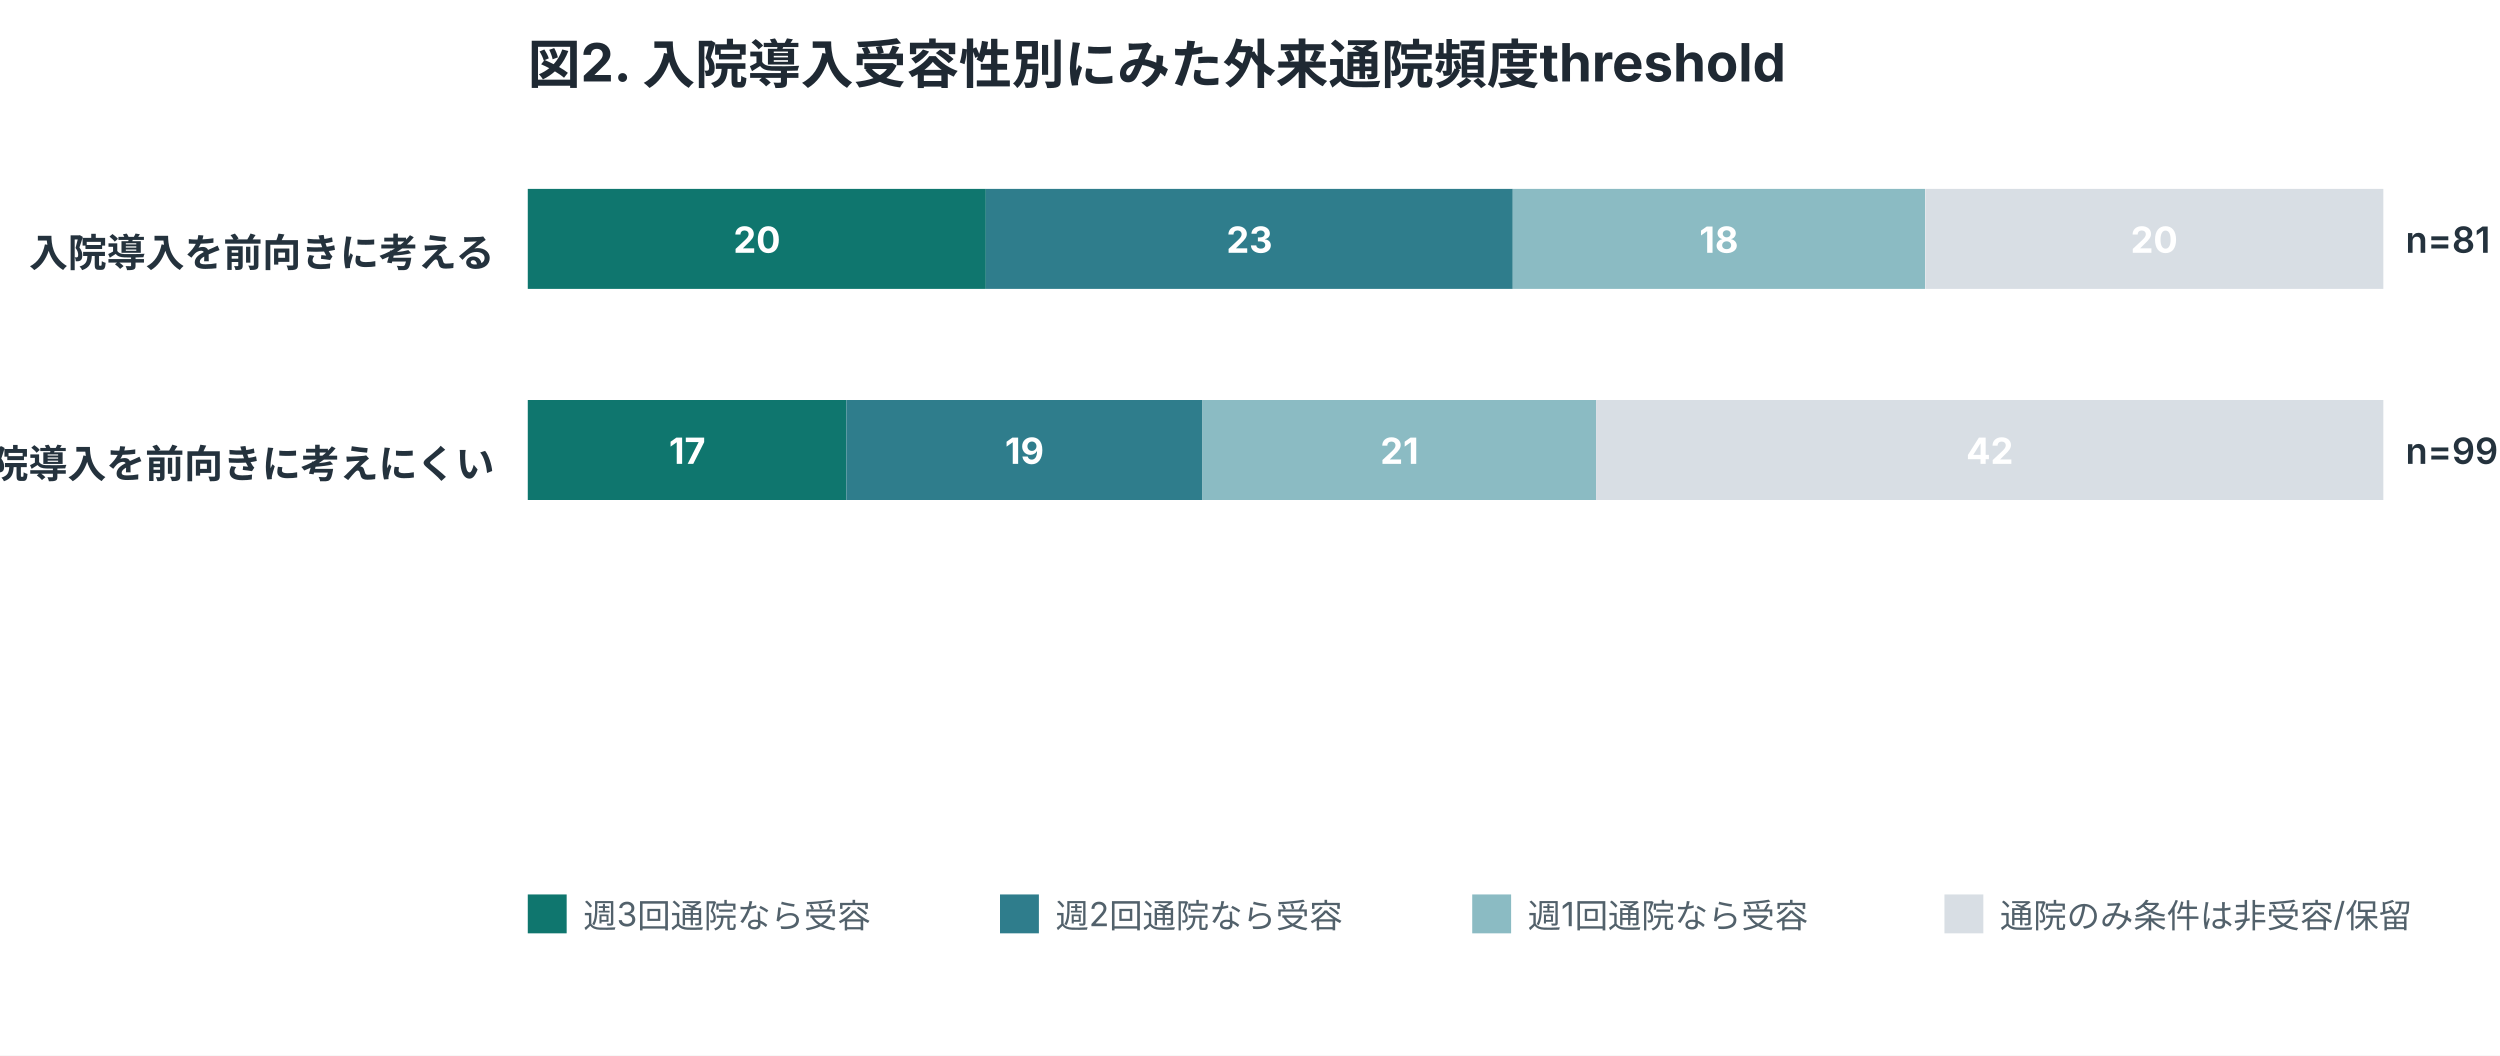
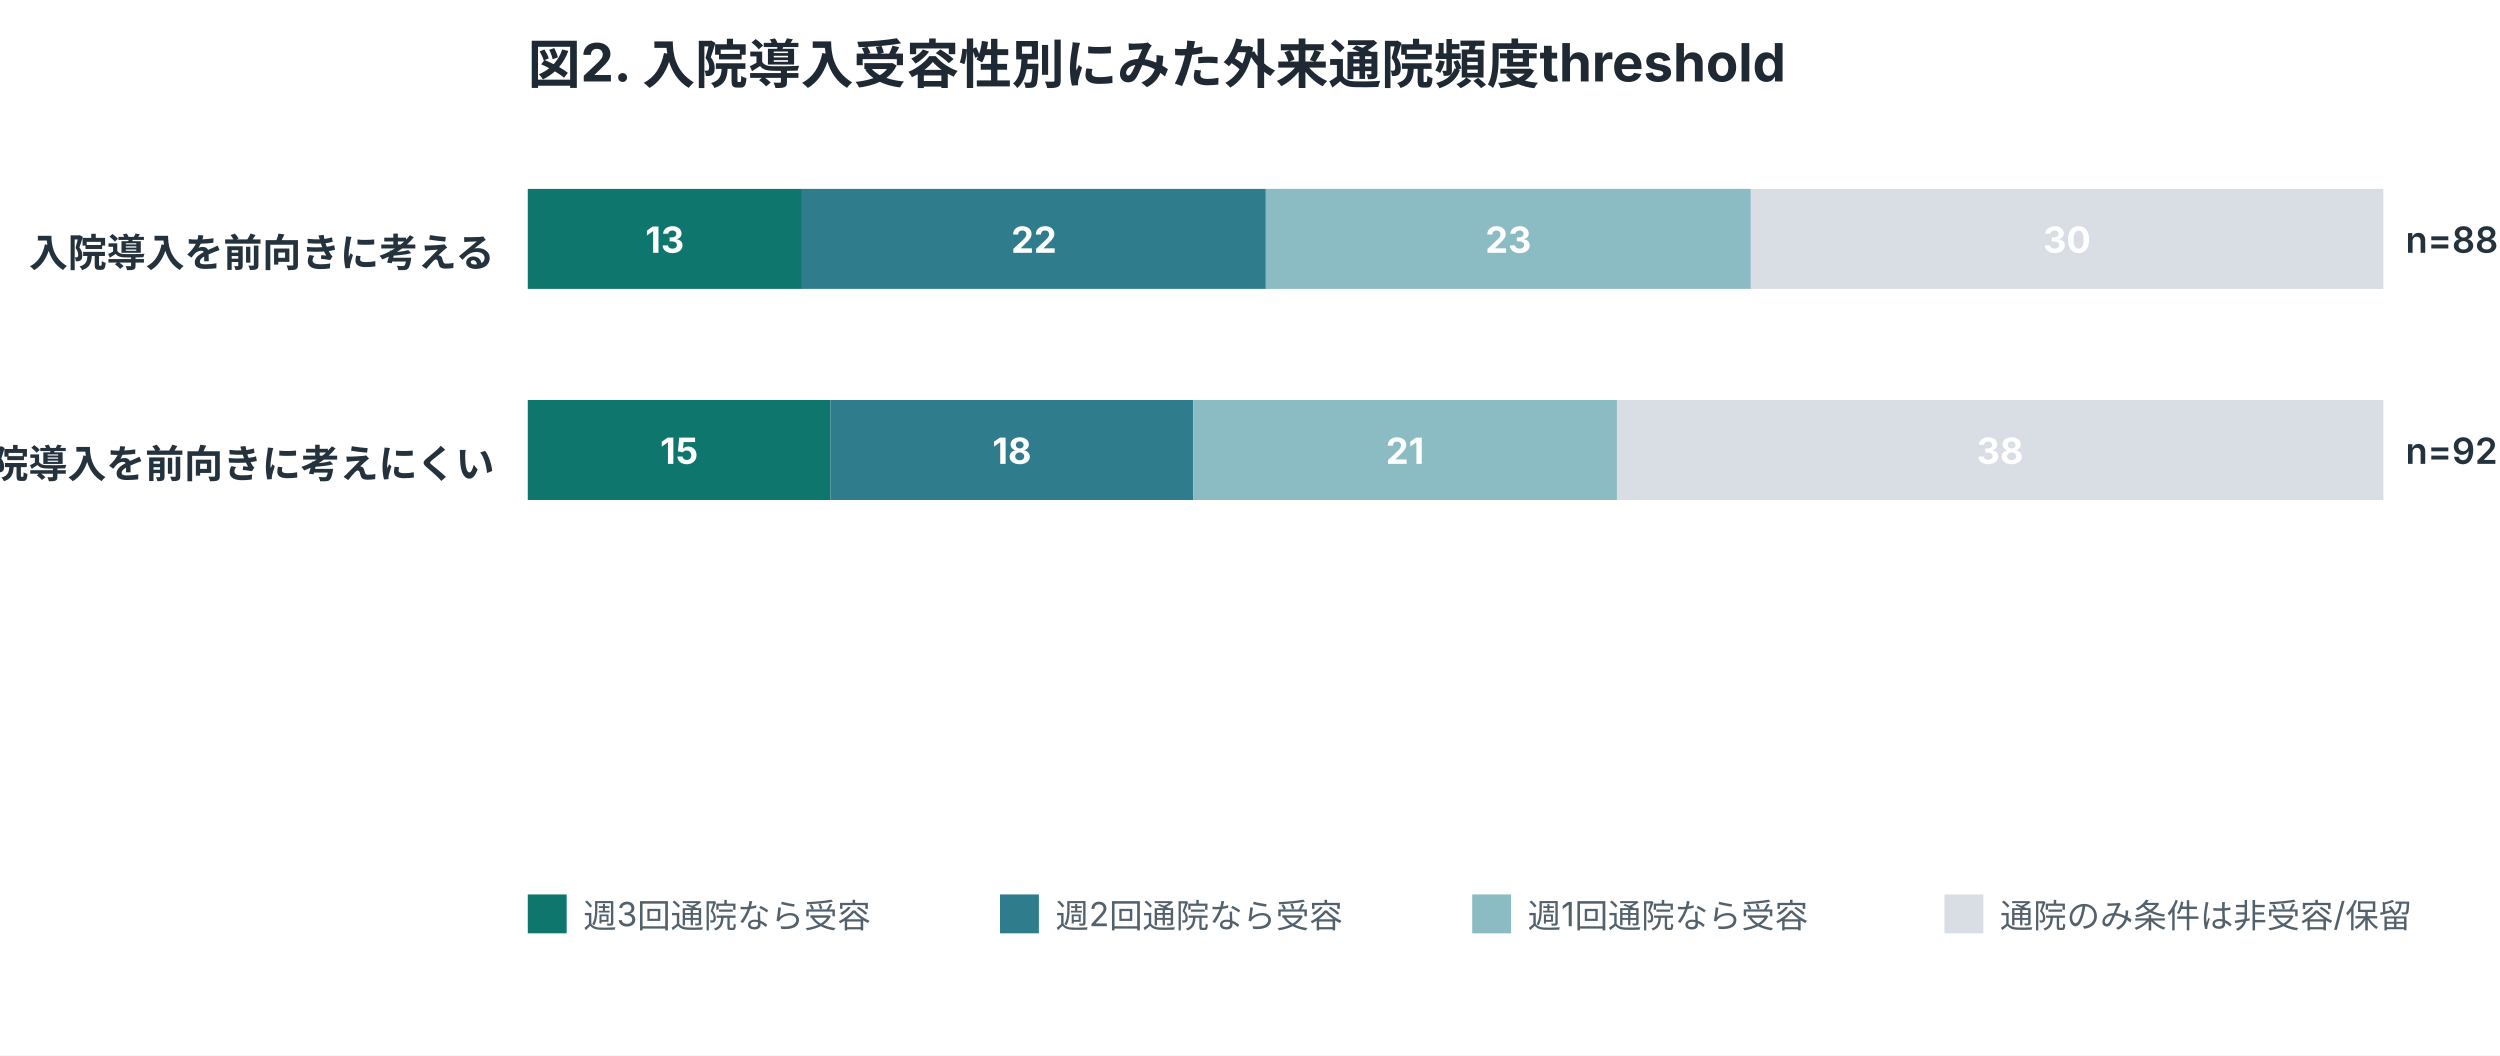
<svg xmlns="http://www.w3.org/2000/svg" width="900" height="380" viewBox="0 0 900 380" role="img">
  <style>
.title{font:700 19px -apple-system,BlinkMacSystemFont,"Segoe UI",sans-serif;fill:#1f2933}
.label{font:600 14px -apple-system,BlinkMacSystemFont,"Segoe UI",sans-serif;fill:#24323d}
.num{font:600 13px -apple-system,BlinkMacSystemFont,"Segoe UI",sans-serif;fill:#24323d}
.axis,.legend,.note{font:12px -apple-system,BlinkMacSystemFont,"Segoe UI",sans-serif;fill:#52616b}
.inside{font:700 13px -apple-system,BlinkMacSystemFont,"Segoe UI",sans-serif;fill:white}
.big{font:700 34px -apple-system,BlinkMacSystemFont,"Segoe UI",sans-serif;fill:#1f2933}
</style>
  <rect width="100%" height="100%" fill="white" />
  <text x="190" y="30" class="title">図2. 入院導入受容性別にみた外来通院頻度threshold</text>
  <text x="178" y="96" text-anchor="end" class="label">入院導入を前向きに考える</text>
-   <rect x="190.0" y="68" width="164.9" height="36" fill="#0f766e" />
-   <text x="272.5" y="91" text-anchor="middle" class="inside">20</text>
-   <rect x="354.9" y="68" width="189.7" height="36" fill="#2f7d8c" />
-   <text x="449.8" y="91" text-anchor="middle" class="inside">23</text>
-   <rect x="544.6" y="68" width="148.4" height="36" fill="#8bbbc3" />
-   <text x="618.8" y="91" text-anchor="middle" class="inside">18</text>
-   <rect x="693.1" y="68" width="164.9" height="36" fill="#d8dee4" />
-   <text x="775.5" y="91" text-anchor="middle" class="inside">20</text>
-   <text x="866" y="91" class="num">n=81</text>
+   <rect x="190.0" y="68" width="98.7" height="36" fill="#0f766e" />
+   <text x="239.3" y="91" text-anchor="middle" class="inside">13</text>
+   <rect x="288.7" y="68" width="167.0" height="36" fill="#2f7d8c" />
+   <text x="372.2" y="91" text-anchor="middle" class="inside">22</text>
+   <rect x="455.7" y="68" width="174.6" height="36" fill="#8bbbc3" />
+   <text x="543.0" y="91" text-anchor="middle" class="inside">23</text>
+   <rect x="630.3" y="68" width="227.7" height="36" fill="#d8dee4" />
+   <text x="744.1" y="91" text-anchor="middle" class="inside">30</text>
+   <text x="866" y="91" class="num">n=88</text>
  <text x="178" y="172" text-anchor="end" class="label">入院導入を前向きに考えにくい</text>
-   <rect x="190.0" y="144" width="114.7" height="36" fill="#0f766e" />
-   <text x="247.4" y="167" text-anchor="middle" class="inside">17</text>
-   <rect x="304.7" y="144" width="128.2" height="36" fill="#2f7d8c" />
-   <text x="368.8" y="167" text-anchor="middle" class="inside">19</text>
-   <rect x="432.9" y="144" width="141.7" height="36" fill="#8bbbc3" />
-   <text x="503.8" y="167" text-anchor="middle" class="inside">21</text>
-   <rect x="574.6" y="144" width="283.4" height="36" fill="#d8dee4" />
-   <text x="716.3" y="167" text-anchor="middle" class="inside">42</text>
-   <text x="866" y="167" class="num">n=99</text>
+   <rect x="190.0" y="144" width="108.9" height="36" fill="#0f766e" />
+   <text x="244.5" y="167" text-anchor="middle" class="inside">15</text>
+   <rect x="298.9" y="144" width="130.7" height="36" fill="#2f7d8c" />
+   <text x="364.3" y="167" text-anchor="middle" class="inside">18</text>
+   <rect x="429.6" y="144" width="152.5" height="36" fill="#8bbbc3" />
+   <text x="505.8" y="167" text-anchor="middle" class="inside">21</text>
+   <rect x="582.1" y="144" width="275.9" height="36" fill="#d8dee4" />
+   <text x="720.0" y="167" text-anchor="middle" class="inside">38</text>
+   <text x="866" y="167" class="num">n=92</text>
  <rect x="190" y="322" width="14" height="14" fill="#0f766e" />
  <text x="210" y="334" class="legend">週3回通院なら受容</text>
  <rect x="360" y="322" width="14" height="14" fill="#2f7d8c" />
  <text x="380" y="334" class="legend">週2回通院なら受容</text>
  <rect x="530" y="322" width="14" height="14" fill="#8bbbc3" />
  <text x="550" y="334" class="legend">週1回通院なら受容</text>
  <rect x="700" y="322" width="14" height="14" fill="#d8dee4" />
  <text x="720" y="334" class="legend">通院のみ条件は非受容/保留</text>
</svg>
